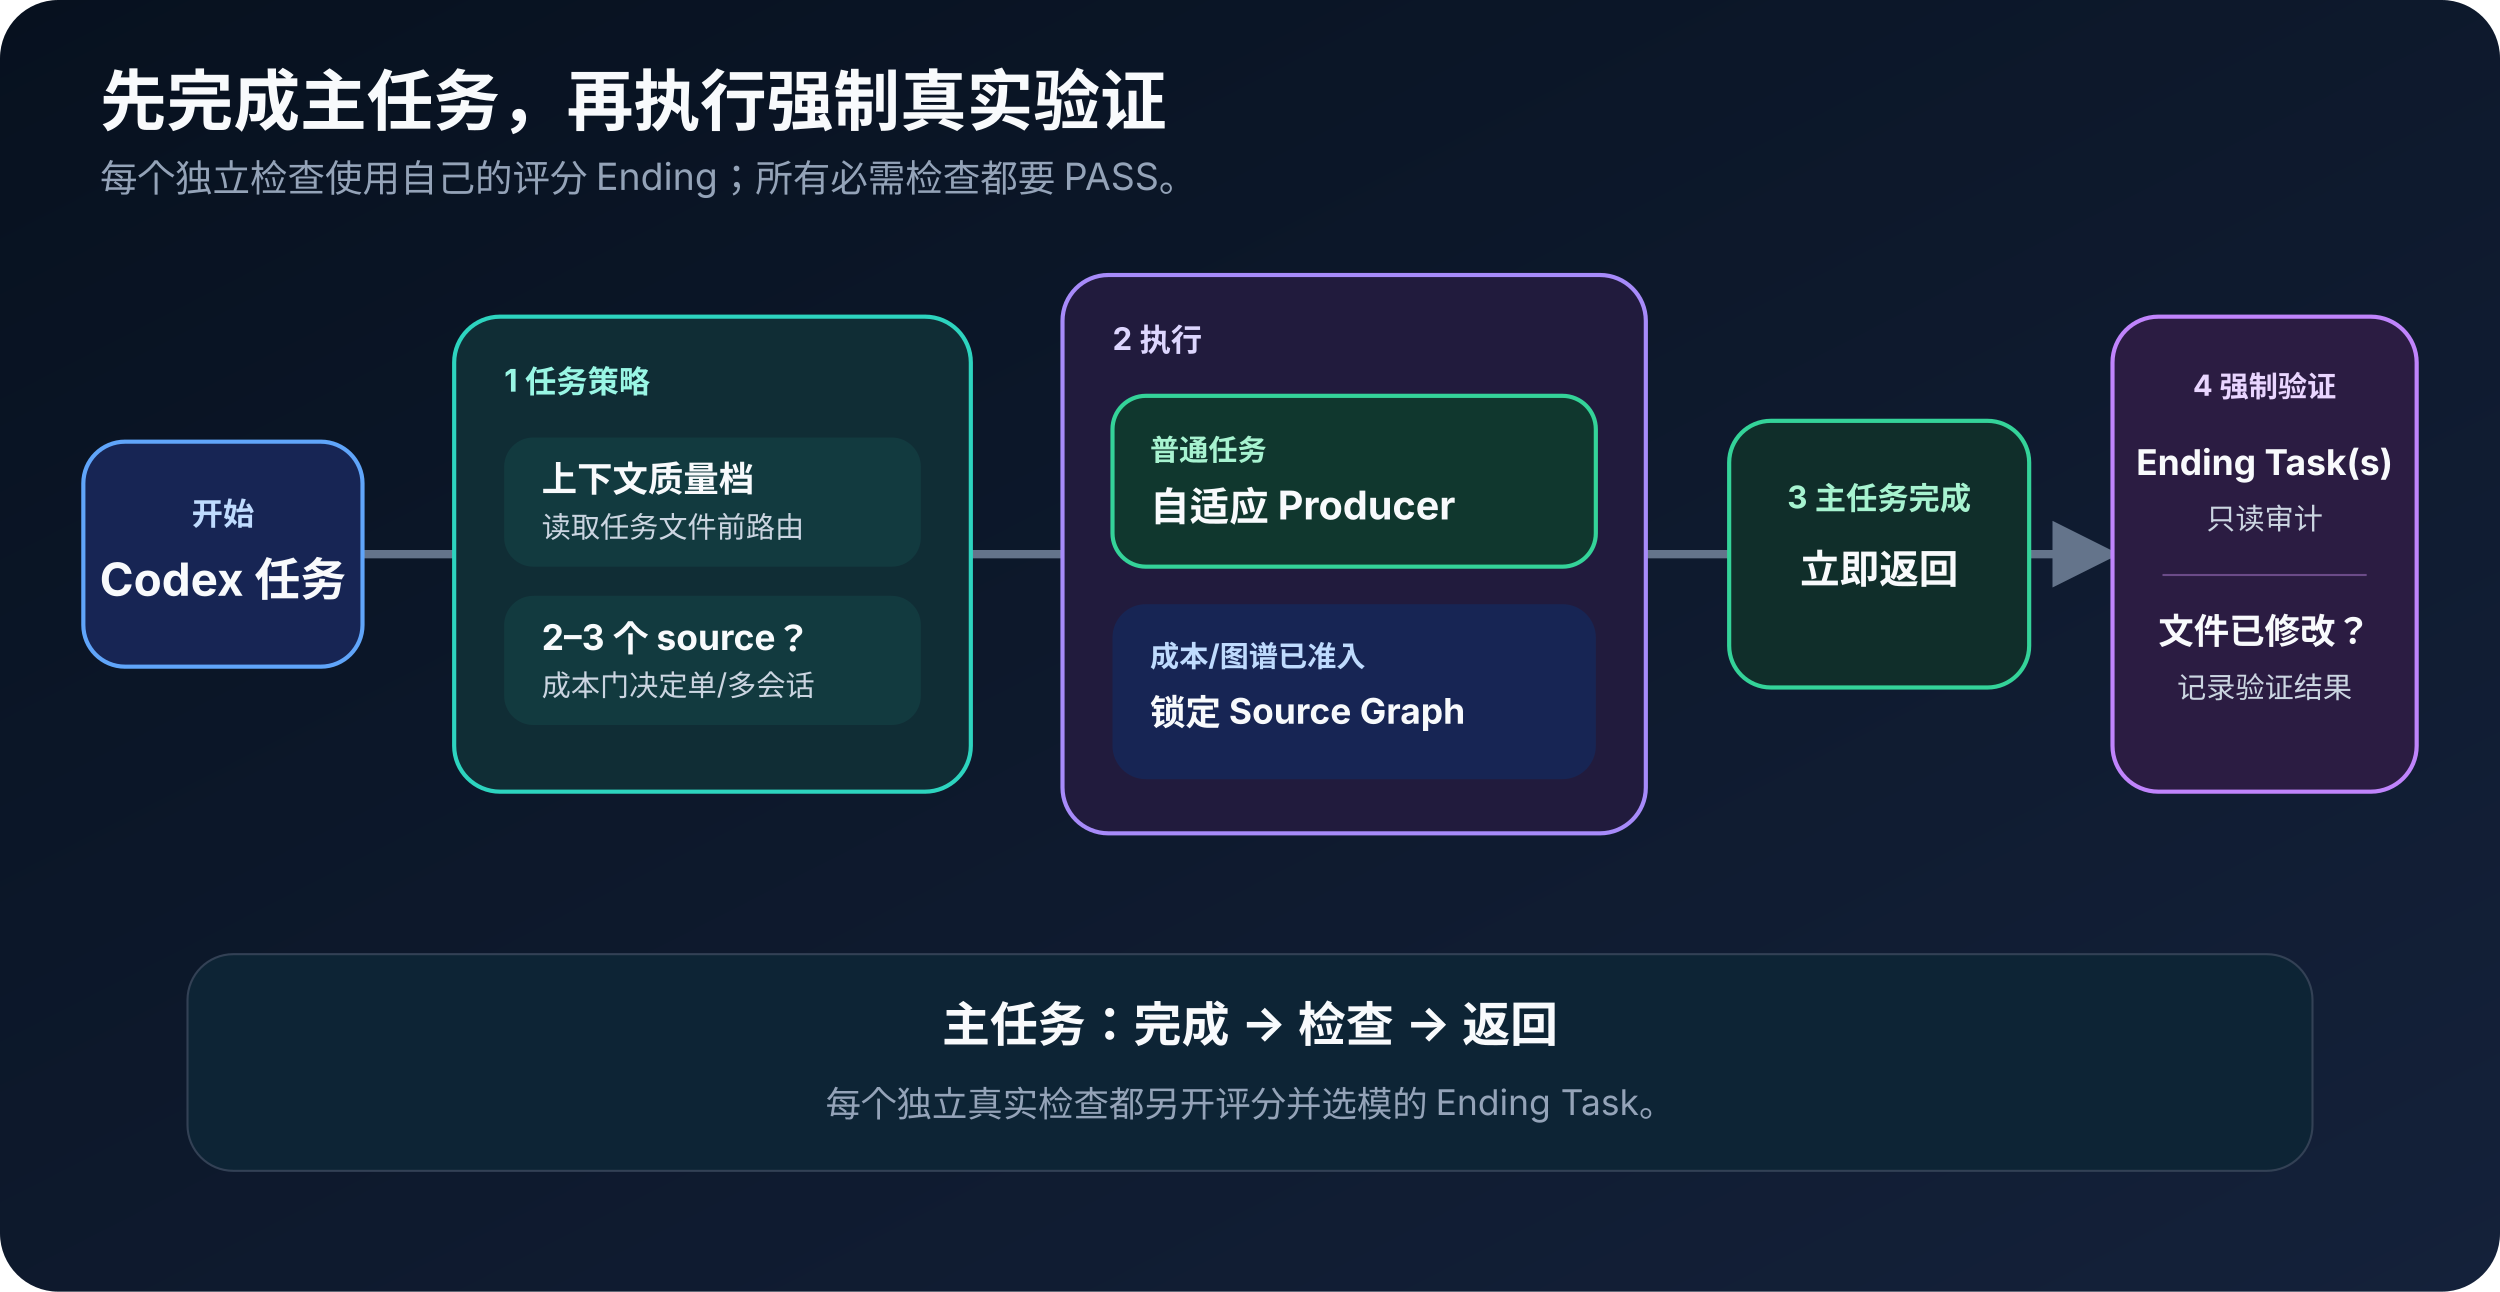
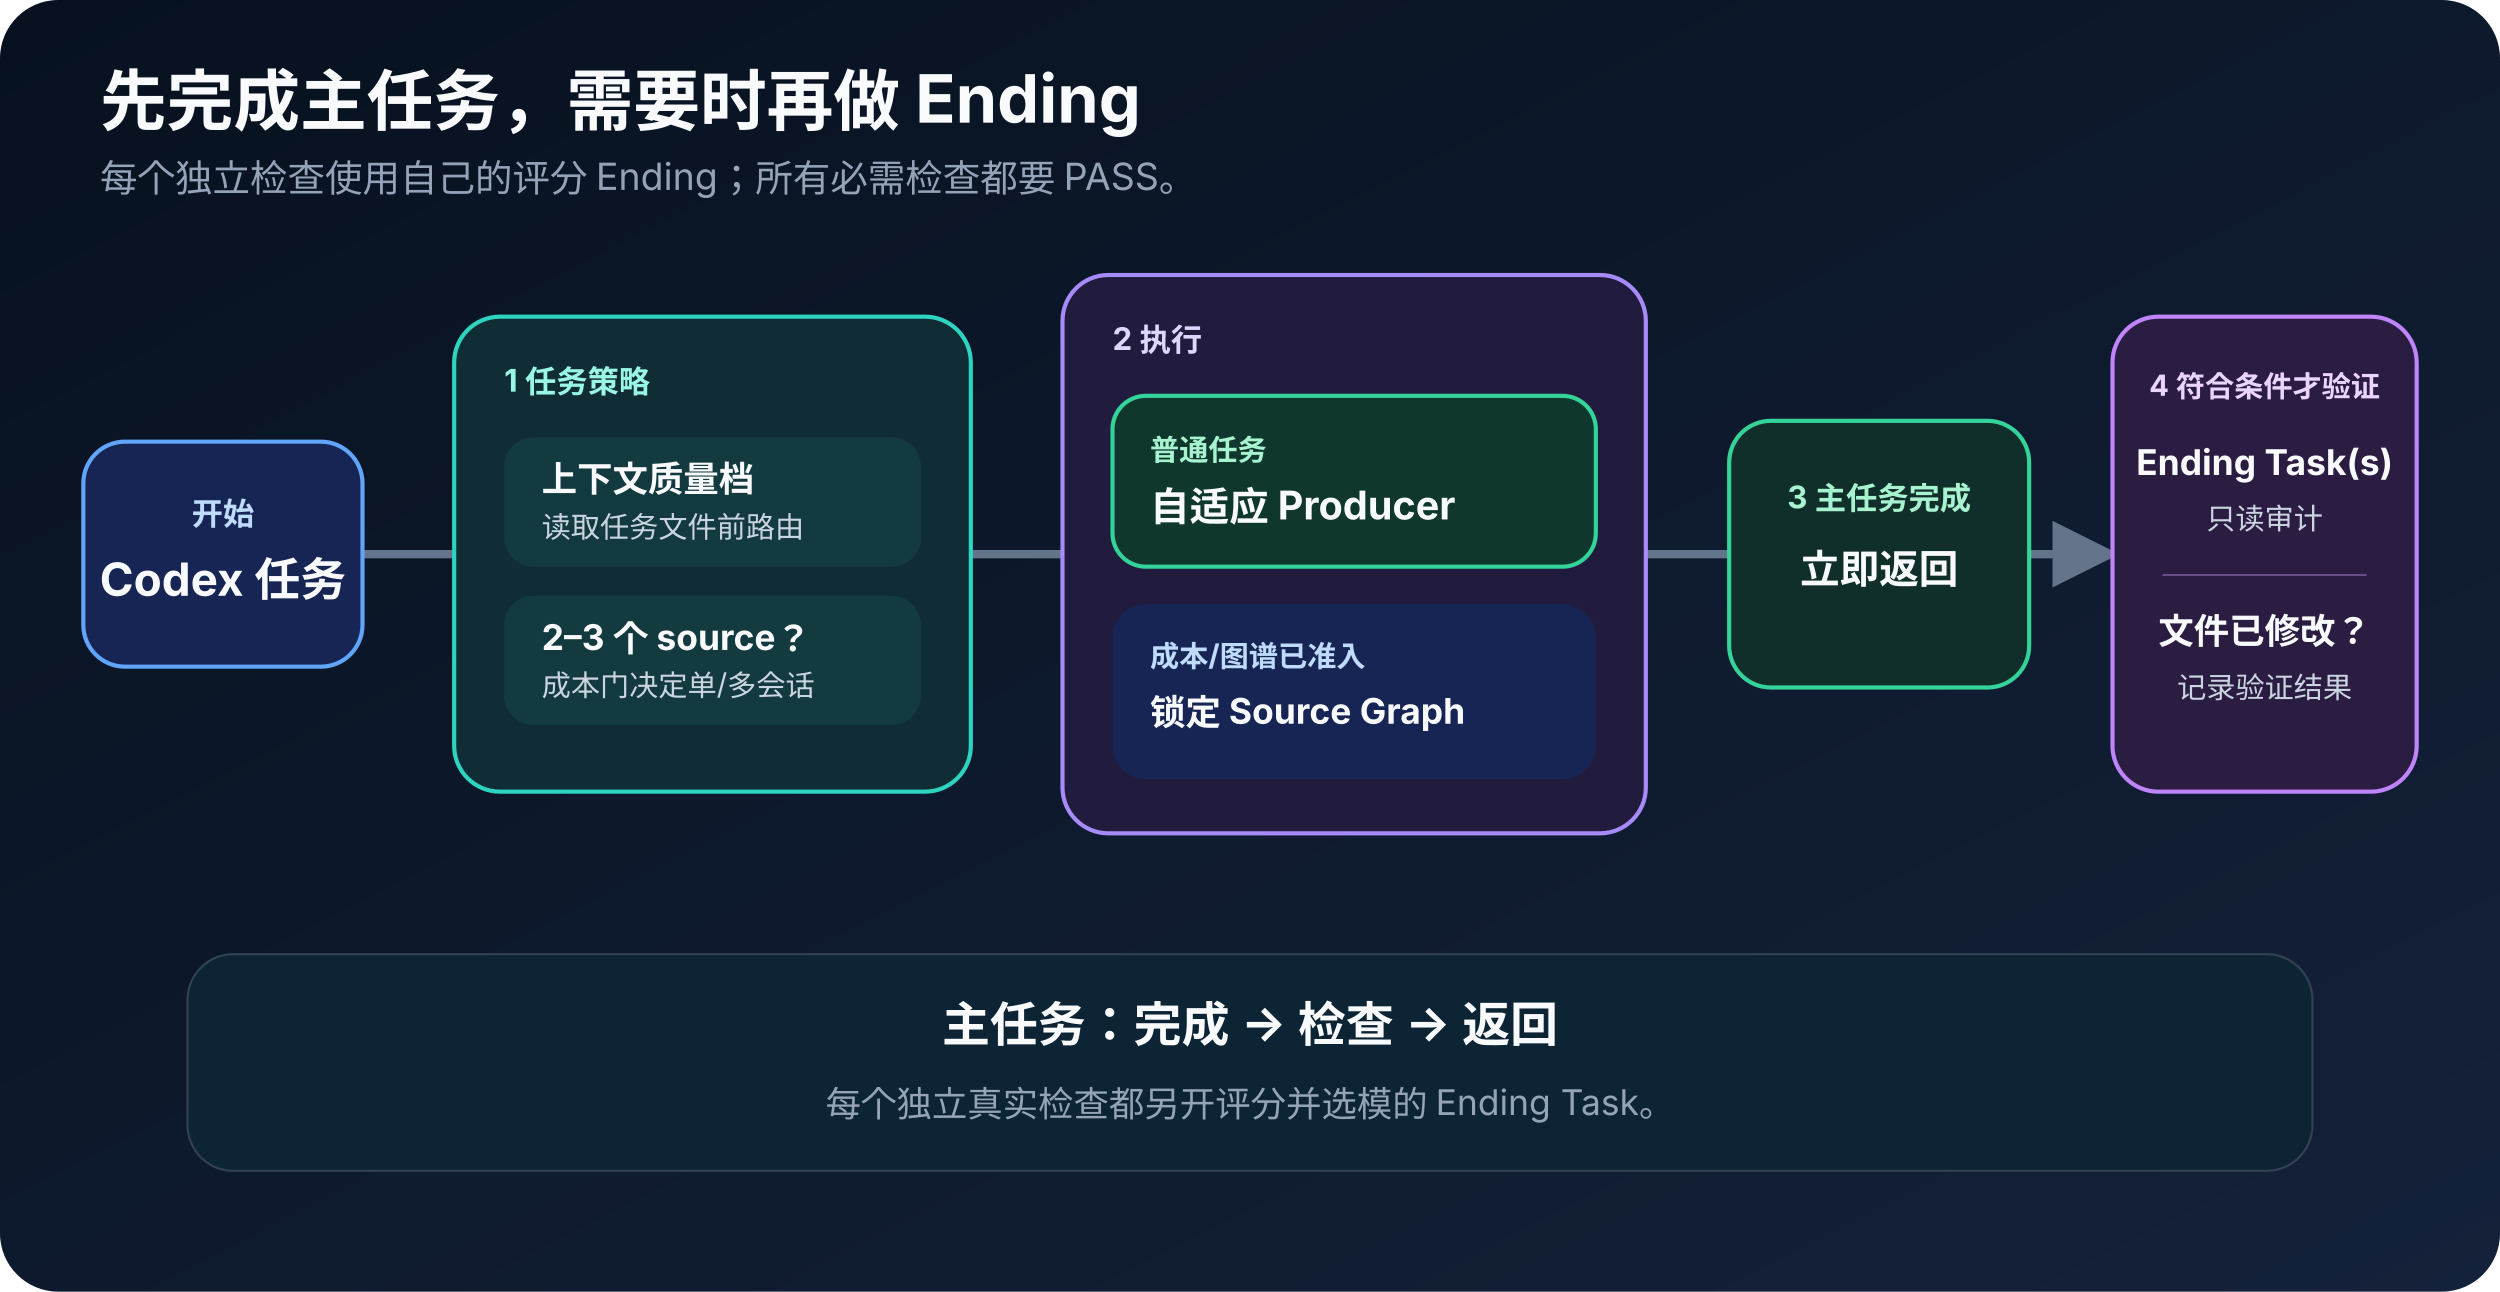
<svg xmlns="http://www.w3.org/2000/svg" width="1200" height="620" viewBox="0 0 1200 620" role="img" aria-labelledby="title desc">
  <defs>
    <linearGradient id="background" x1="0" y1="0" x2="1" y2="1">
      <stop stop-color="#07111f" />
      <stop offset="1" stop-color="#14213a" />
    </linearGradient>
    <marker id="arrow" viewBox="0 0 10 10" refX="9" refY="5" markerWidth="8" markerHeight="8" orient="auto">
      <path d="M0 0 10 5 0 10z" fill="#64748b" />
    </marker>
  </defs>
  <rect width="1200" height="620" rx="28" fill="url(#background)" />
-   <text x="48" y="60" fill="#f8fafc" font-family="-apple-system,BlinkMacSystemFont,'PingFang SC','Segoe UI',sans-serif" font-size="32" font-weight="700">先完成主任务，再执行强制真实验证</text>
+   <text x="48" y="60" fill="#f8fafc" font-family="-apple-system,BlinkMacSystemFont,'PingFang SC','Segoe UI',sans-serif" font-size="32" font-weight="700">先完成主任务，需要时再做 Ending</text>
  <text x="48" y="92" fill="#94a3b8" font-family="-apple-system,BlinkMacSystemFont,'PingFang SC','Segoe UI',sans-serif" font-size="18">每个独立检查使用自己的评分 Ending；所有必需检查都要 PASS。</text>
  <path d="M174 266H218 M466 266H510 M790 266H830 M974 266H1014" fill="none" stroke="#64748b" stroke-width="4" marker-end="url(#arrow)" />
  <rect x="40" y="212" width="134" height="108" rx="20" fill="#172554" stroke="#60a5fa" stroke-width="2" />
  <text x="107" y="252" text-anchor="middle" fill="#bfdbfe" font-family="-apple-system,BlinkMacSystemFont,'PingFang SC','Segoe UI',sans-serif" font-size="15" font-weight="700">开始</text>
  <text x="107" y="286" text-anchor="middle" fill="#f8fafc" font-family="-apple-system,BlinkMacSystemFont,'PingFang SC','Segoe UI',sans-serif" font-size="22" font-weight="700">Codex 任务</text>
  <rect x="218" y="152" width="248" height="228" rx="22" fill="#102d35" stroke="#2dd4bf" stroke-width="2" />
  <text x="242" y="188" fill="#99f6e4" font-family="-apple-system,BlinkMacSystemFont,'PingFang SC','Segoe UI',sans-serif" font-size="15" font-weight="700">1  任务策略</text>
  <rect x="242" y="210" width="200" height="62" rx="14" fill="#123a3f" />
  <text x="260" y="236" fill="#f8fafc" font-family="-apple-system,BlinkMacSystemFont,'PingFang SC','Segoe UI',sans-serif" font-size="17" font-weight="700">上下文质量档</text>
  <text x="260" y="258" fill="#cbd5e1" font-family="-apple-system,BlinkMacSystemFont,'PingFang SC','Segoe UI',sans-serif" font-size="14">读取任务文件前路由</text>
  <rect x="242" y="286" width="200" height="62" rx="14" fill="#123a3f" />
  <text x="260" y="312" fill="#f8fafc" font-family="-apple-system,BlinkMacSystemFont,'PingFang SC','Segoe UI',sans-serif" font-size="17" font-weight="700">2–3 个 source？</text>
  <text x="260" y="334" fill="#cbd5e1" font-family="-apple-system,BlinkMacSystemFont,'PingFang SC','Segoe UI',sans-serif" font-size="14">成本门决定单/多会话</text>
  <rect x="510" y="132" width="280" height="268" rx="22" fill="#211b3d" stroke="#a78bfa" stroke-width="2" />
  <text x="534" y="168" fill="#ddd6fe" font-family="-apple-system,BlinkMacSystemFont,'PingFang SC','Segoe UI',sans-serif" font-size="15" font-weight="700">2  执行</text>
  <rect x="534" y="190" width="232" height="82" rx="16" fill="#10372e" stroke="#34d399" stroke-width="2" />
  <text x="552" y="221" fill="#a7f3d0" font-family="-apple-system,BlinkMacSystemFont,'PingFang SC','Segoe UI',sans-serif" font-size="14" font-weight="700">普通任务</text>
  <text x="552" y="250" fill="#f8fafc" font-family="-apple-system,BlinkMacSystemFont,'PingFang SC','Segoe UI',sans-serif" font-size="19" font-weight="700">自适应 Producer</text>
  <rect x="534" y="290" width="232" height="84" rx="16" fill="#172554" />
  <text x="552" y="320" fill="#bfdbfe" font-family="-apple-system,BlinkMacSystemFont,'PingFang SC','Segoe UI',sans-serif" font-size="14" font-weight="700">成本/图谱已准入</text>
  <text x="552" y="348" fill="#f8fafc" font-family="-apple-system,BlinkMacSystemFont,'PingFang SC','Segoe UI',sans-serif" font-size="17" font-weight="700">锁定 Source Graph</text>
  <rect x="830" y="202" width="144" height="128" rx="20" fill="#102e2a" stroke="#34d399" stroke-width="2" />
  <text x="902" y="244" text-anchor="middle" fill="#a7f3d0" font-family="-apple-system,BlinkMacSystemFont,'PingFang SC','Segoe UI',sans-serif" font-size="15" font-weight="700">3  主任务完成</text>
  <text x="902" y="280" text-anchor="middle" fill="#f8fafc" font-family="-apple-system,BlinkMacSystemFont,'PingFang SC','Segoe UI',sans-serif" font-size="19" font-weight="700">立即返回</text>
  <rect x="1014" y="152" width="146" height="228" rx="22" fill="#2b1c42" stroke="#c084fc" stroke-width="2" />
-   <text x="1087" y="190" text-anchor="middle" fill="#e9d5ff" font-family="-apple-system,BlinkMacSystemFont,'PingFang SC','Segoe UI',sans-serif" font-size="14" font-weight="700">4  强制验证</text>
+   <text x="1087" y="190" text-anchor="middle" fill="#e9d5ff" font-family="-apple-system,BlinkMacSystemFont,'PingFang SC','Segoe UI',sans-serif" font-size="14" font-weight="700">4  符合条件才验证</text>
  <text x="1087" y="228" text-anchor="middle" fill="#f8fafc" font-family="-apple-system,BlinkMacSystemFont,'PingFang SC','Segoe UI',sans-serif" font-size="17" font-weight="700">Ending Task(s)</text>
  <text x="1087" y="254" text-anchor="middle" fill="#cbd5e1" font-family="-apple-system,BlinkMacSystemFont,'PingFang SC','Segoe UI',sans-serif" font-size="14">只读审计</text>
  <line x1="1038" y1="276" x2="1136" y2="276" stroke="#6b4b88" />
  <text x="1087" y="309" text-anchor="middle" fill="#f8fafc" font-family="-apple-system,BlinkMacSystemFont,'PingFang SC','Segoe UI',sans-serif" font-size="17" font-weight="700">文件已修改？</text>
  <text x="1087" y="335" text-anchor="middle" fill="#cbd5e1" font-family="-apple-system,BlinkMacSystemFont,'PingFang SC','Segoe UI',sans-serif" font-size="14">记录验证结果</text>
  <rect x="90" y="458" width="1020" height="104" rx="22" fill="#0d2435" stroke="#334155" />
  <text x="600" y="500" text-anchor="middle" fill="#f8fafc" font-family="-apple-system,BlinkMacSystemFont,'PingFang SC','Segoe UI',sans-serif" font-size="23" font-weight="700">主任务：完成 → 检查 → 返回</text>
  <text x="600" y="536" text-anchor="middle" fill="#94a3b8" font-family="-apple-system,BlinkMacSystemFont,'PingFang SC','Segoe UI',sans-serif" font-size="17">每个独立真实检查都另开评分并选模的 Ending Task。</text>
</svg>
